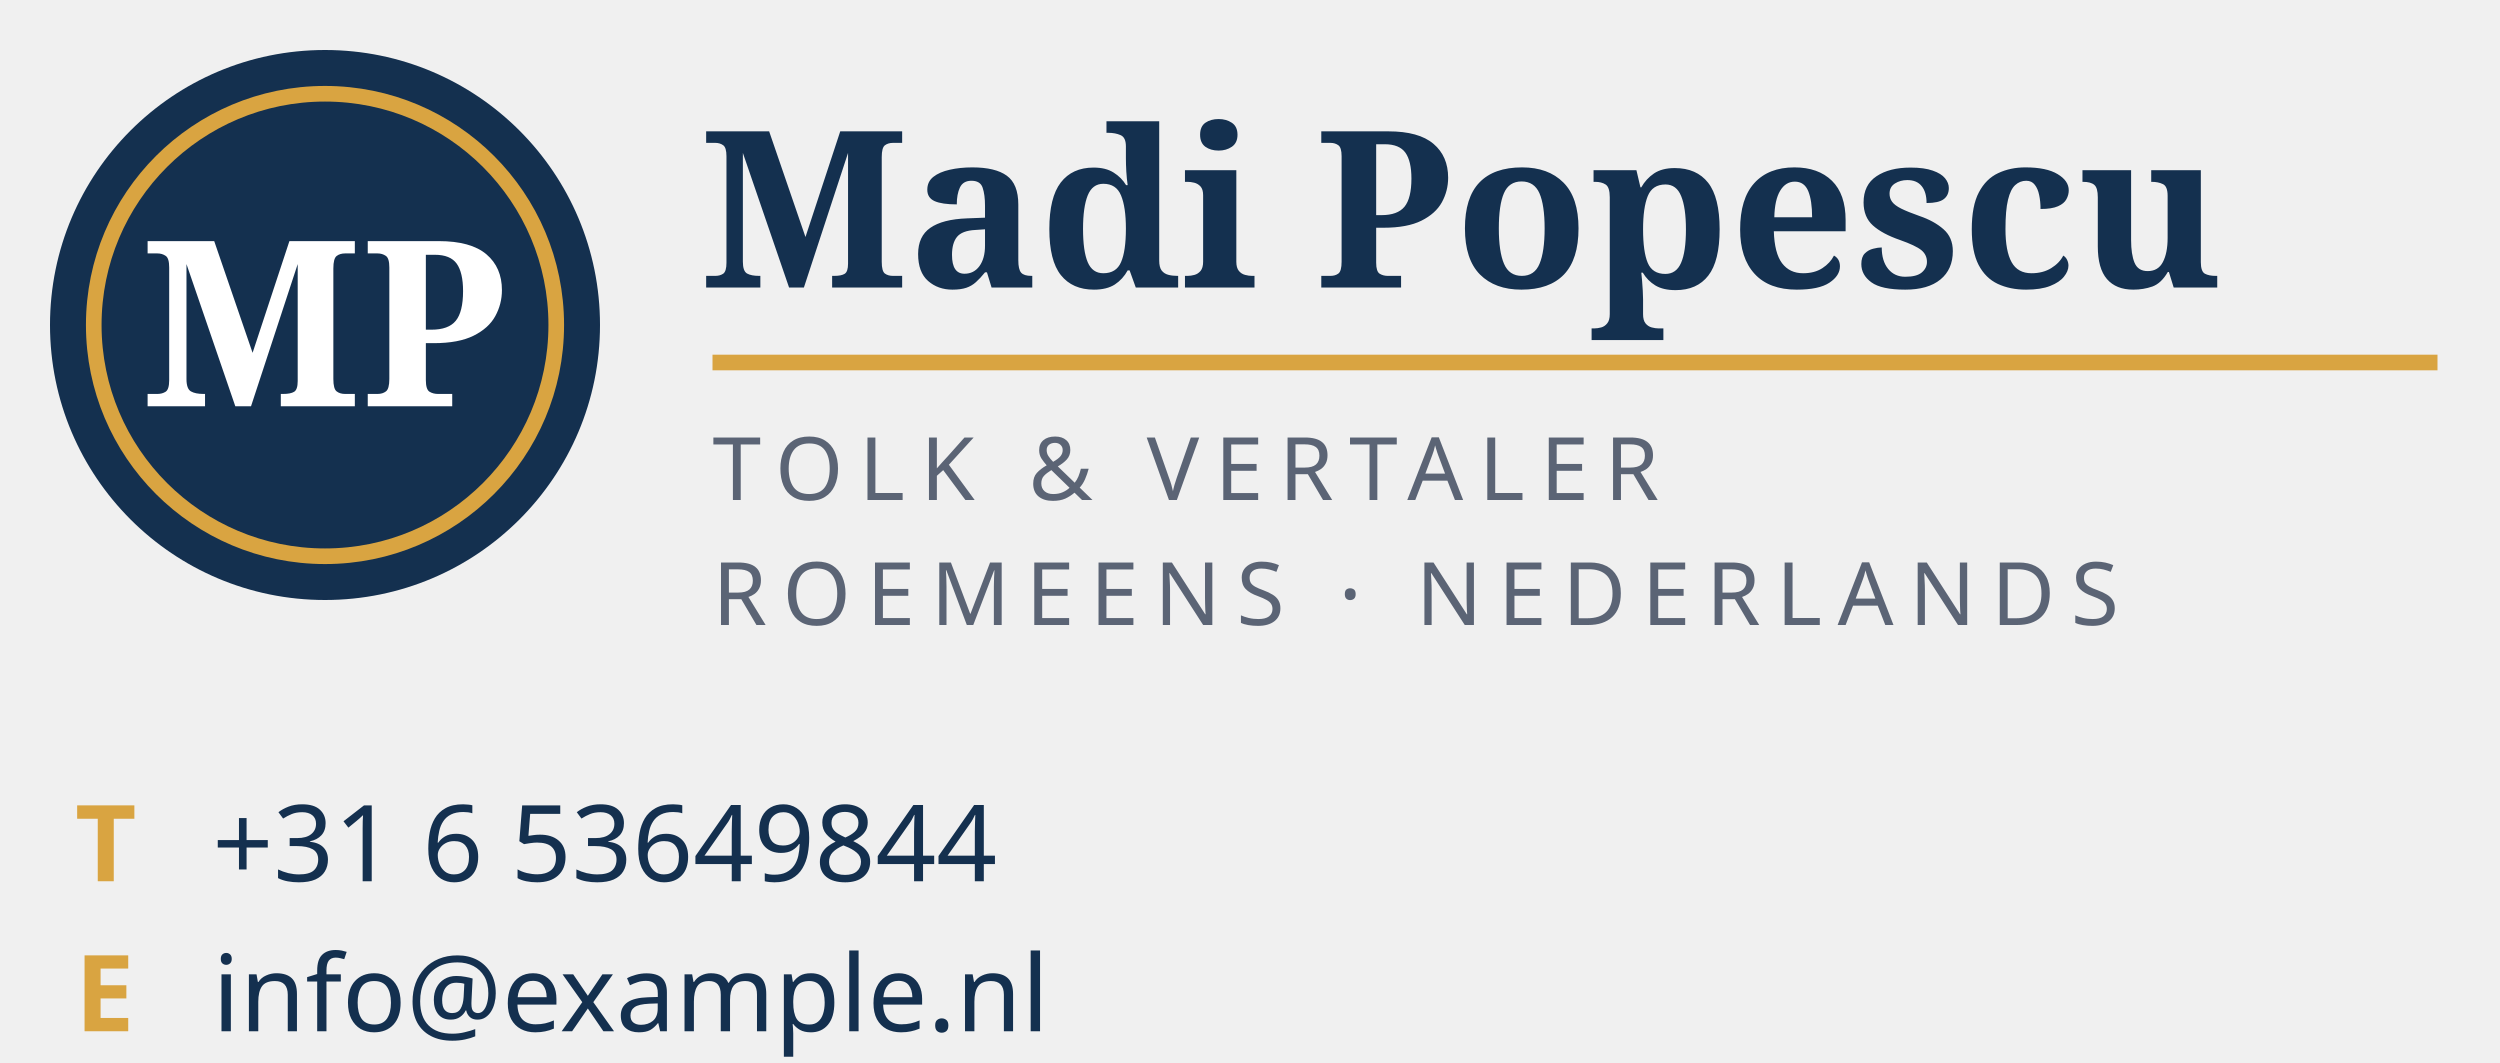
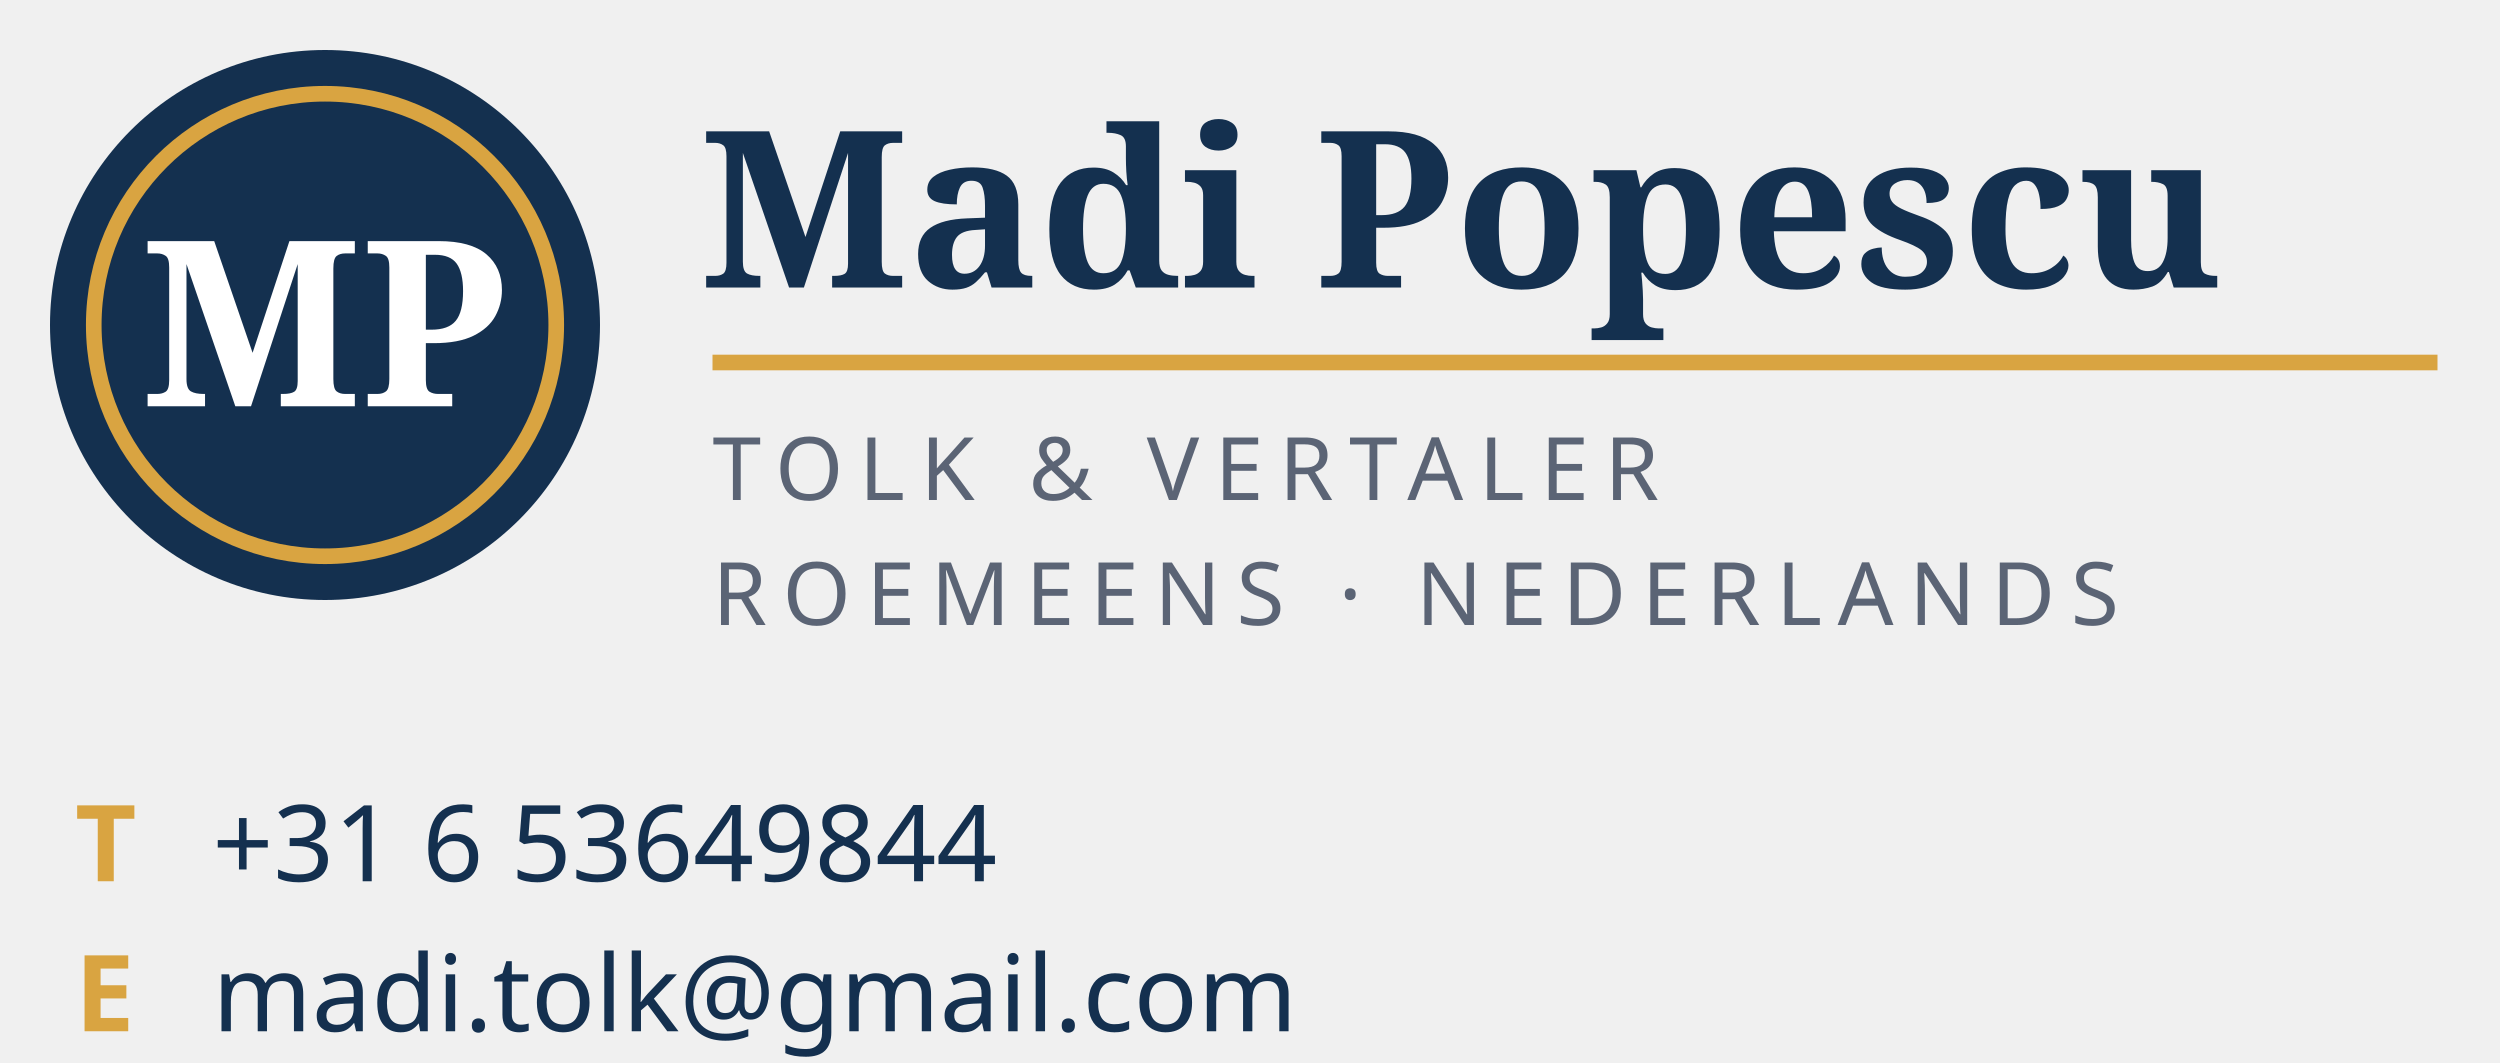
<svg xmlns="http://www.w3.org/2000/svg" viewBox="0 0 400 170" role="img" aria-label="Madi Popescu – Roemeens–Nederlands tolk en vertaler">
  <circle cx="52" cy="52" r="44" fill="#14304f" />
  <circle cx="52" cy="52" r="37" fill="none" stroke="#d9a441" stroke-width="2.5" />
  <text x="52" y="65" font-family="Georgia,serif" font-size="37" font-weight="700" fill="#fff" text-anchor="middle">MP</text>
  <text x="112" y="46" font-family="Georgia,serif" font-size="35" font-weight="700" fill="#14304f">Madi Popescu</text>
  <line x1="114" y1="58" x2="390" y2="58" stroke="#d9a441" stroke-width="2.5" />
  <text x="114" y="80" font-family="system-ui,sans-serif" font-size="14" letter-spacing="2.5" fill="#5b6475">TOLK &amp; VERTALER</text>
  <text x="114" y="100" font-family="system-ui,sans-serif" font-size="14" letter-spacing="2.5" fill="#5b6475">ROEMEENS · NEDERLANDS</text>
  <g font-family="system-ui,sans-serif" font-size="17" fill="#14304f">
    <text x="12" y="141" font-weight="700" fill="#d9a441">T</text>
    <text x="34" y="141">+31 6 53649844</text>
    <text x="12" y="165" font-weight="700" fill="#d9a441">E</text>
-     <text x="34" y="165">info@example.nl</text>
+     <text x="34" y="165">madi.tolk@gmail.com</text>
  </g>
</svg>
